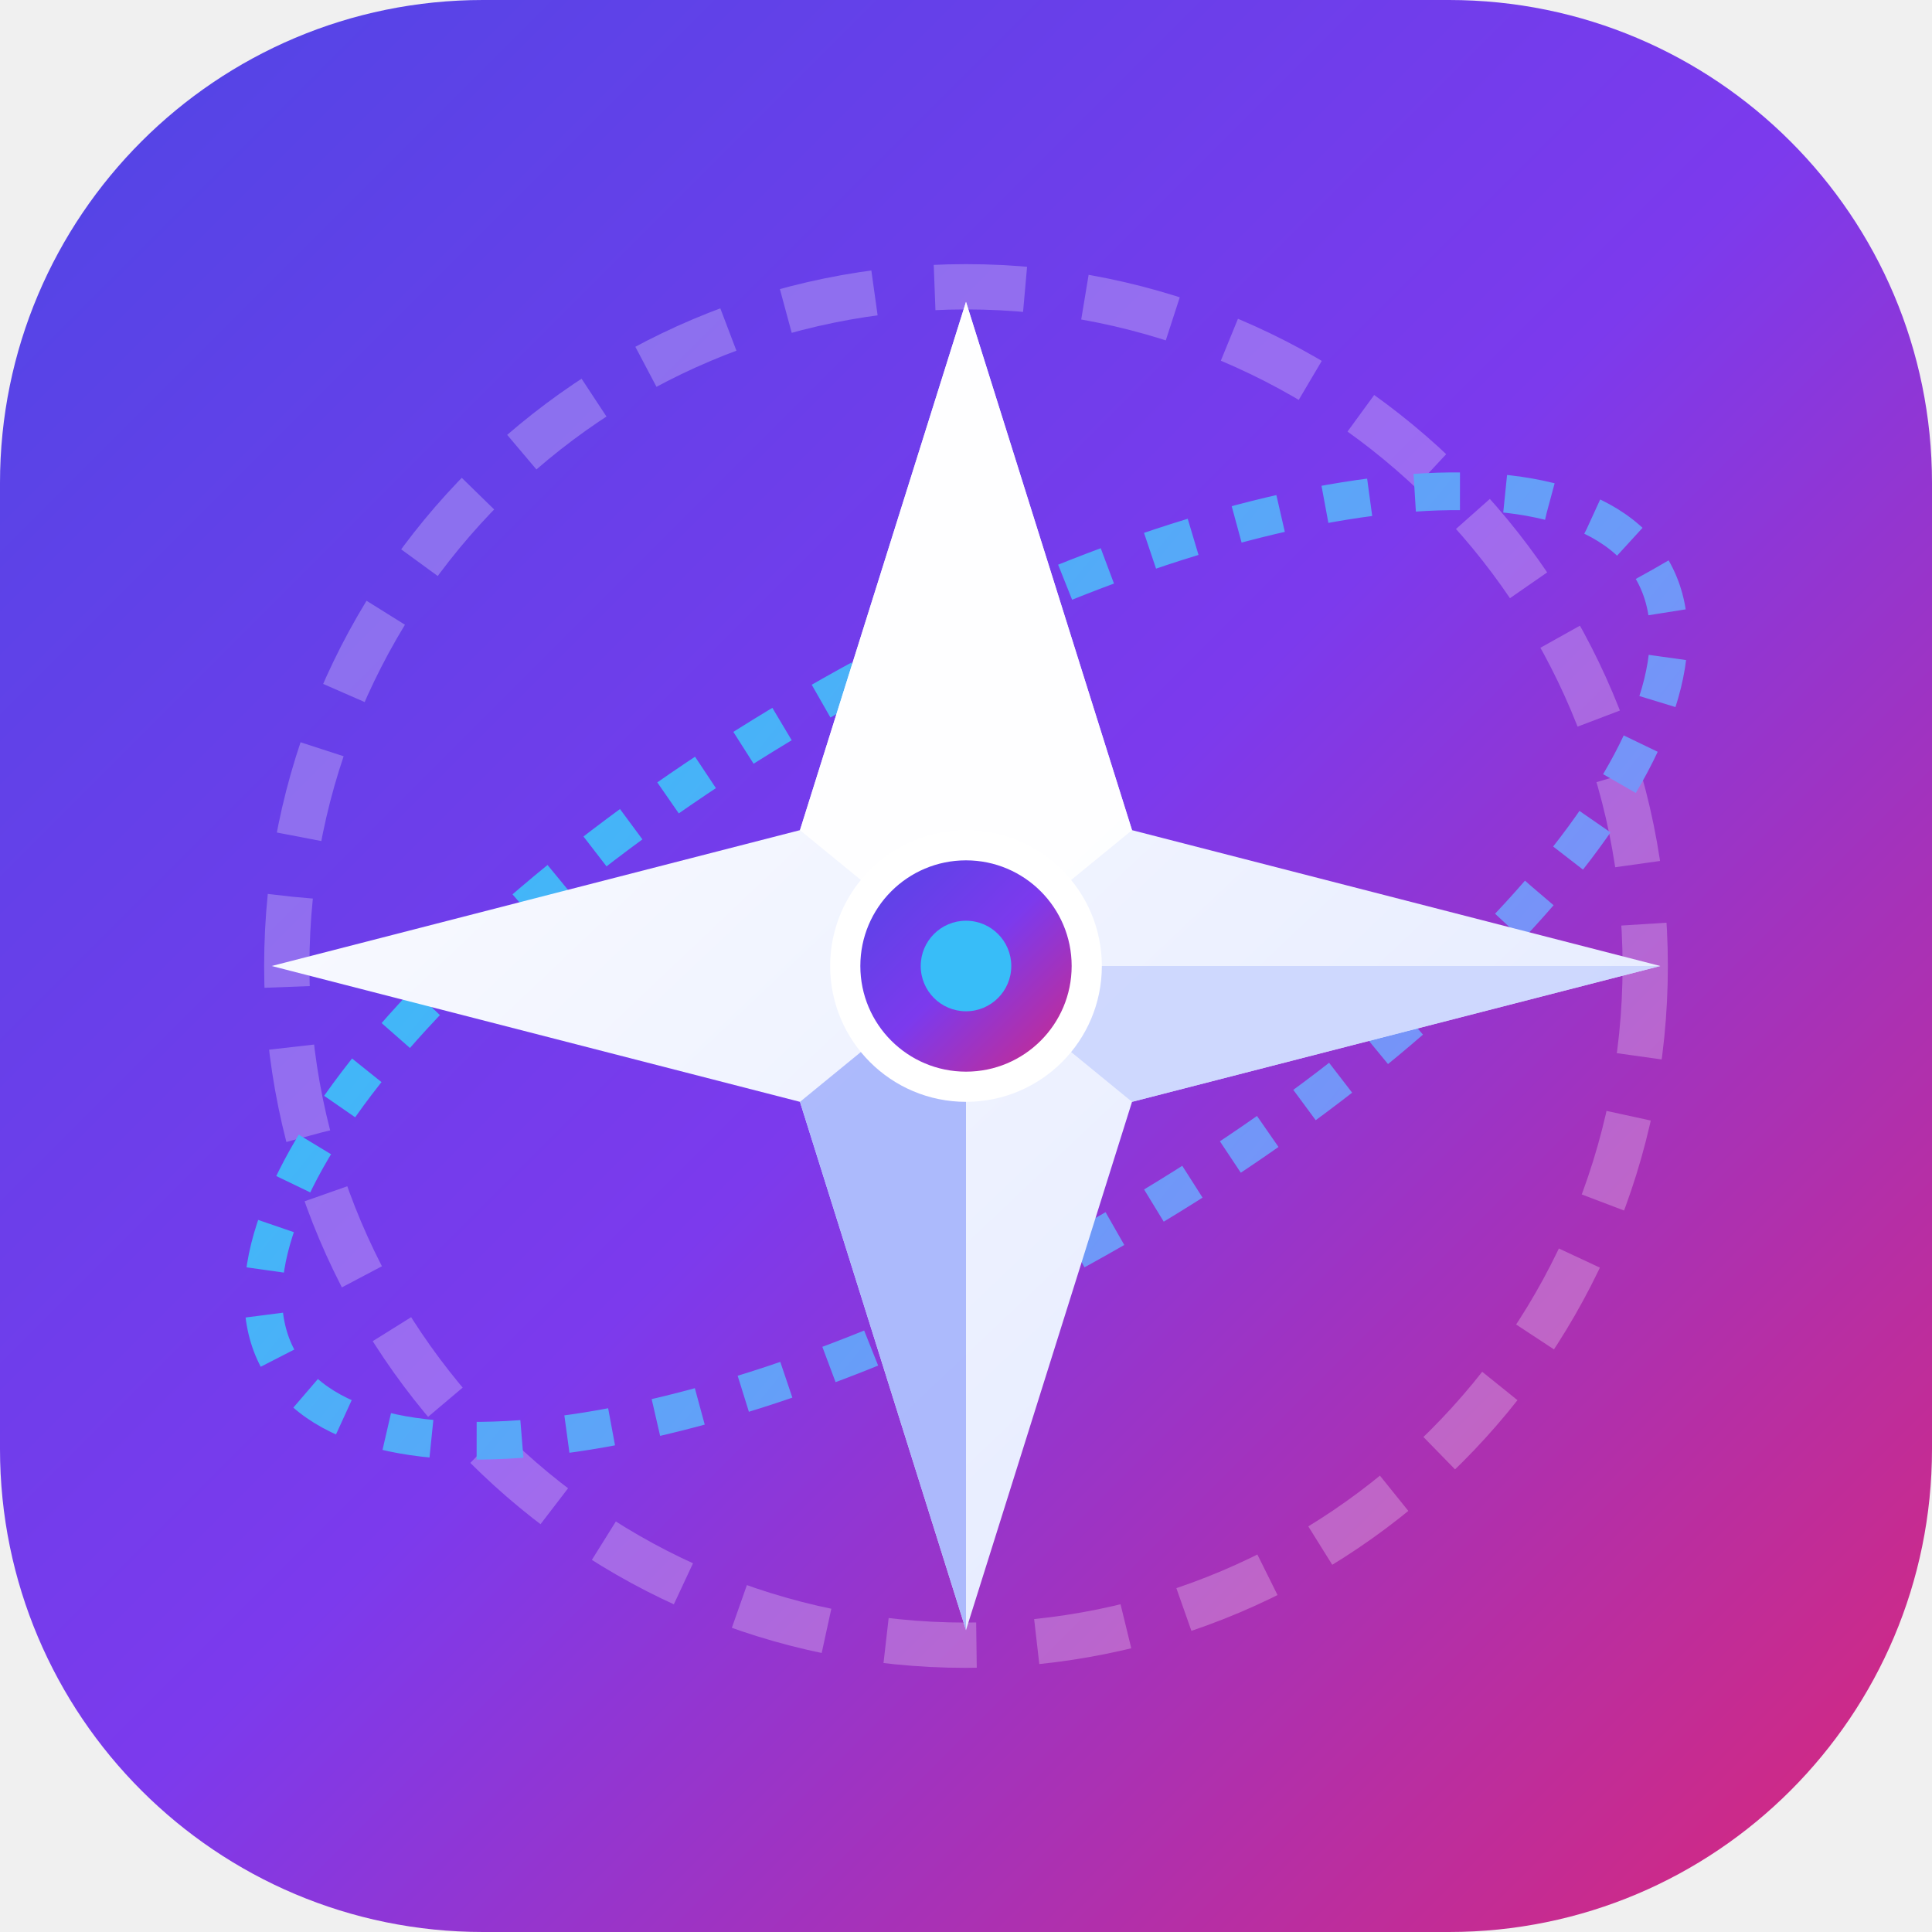
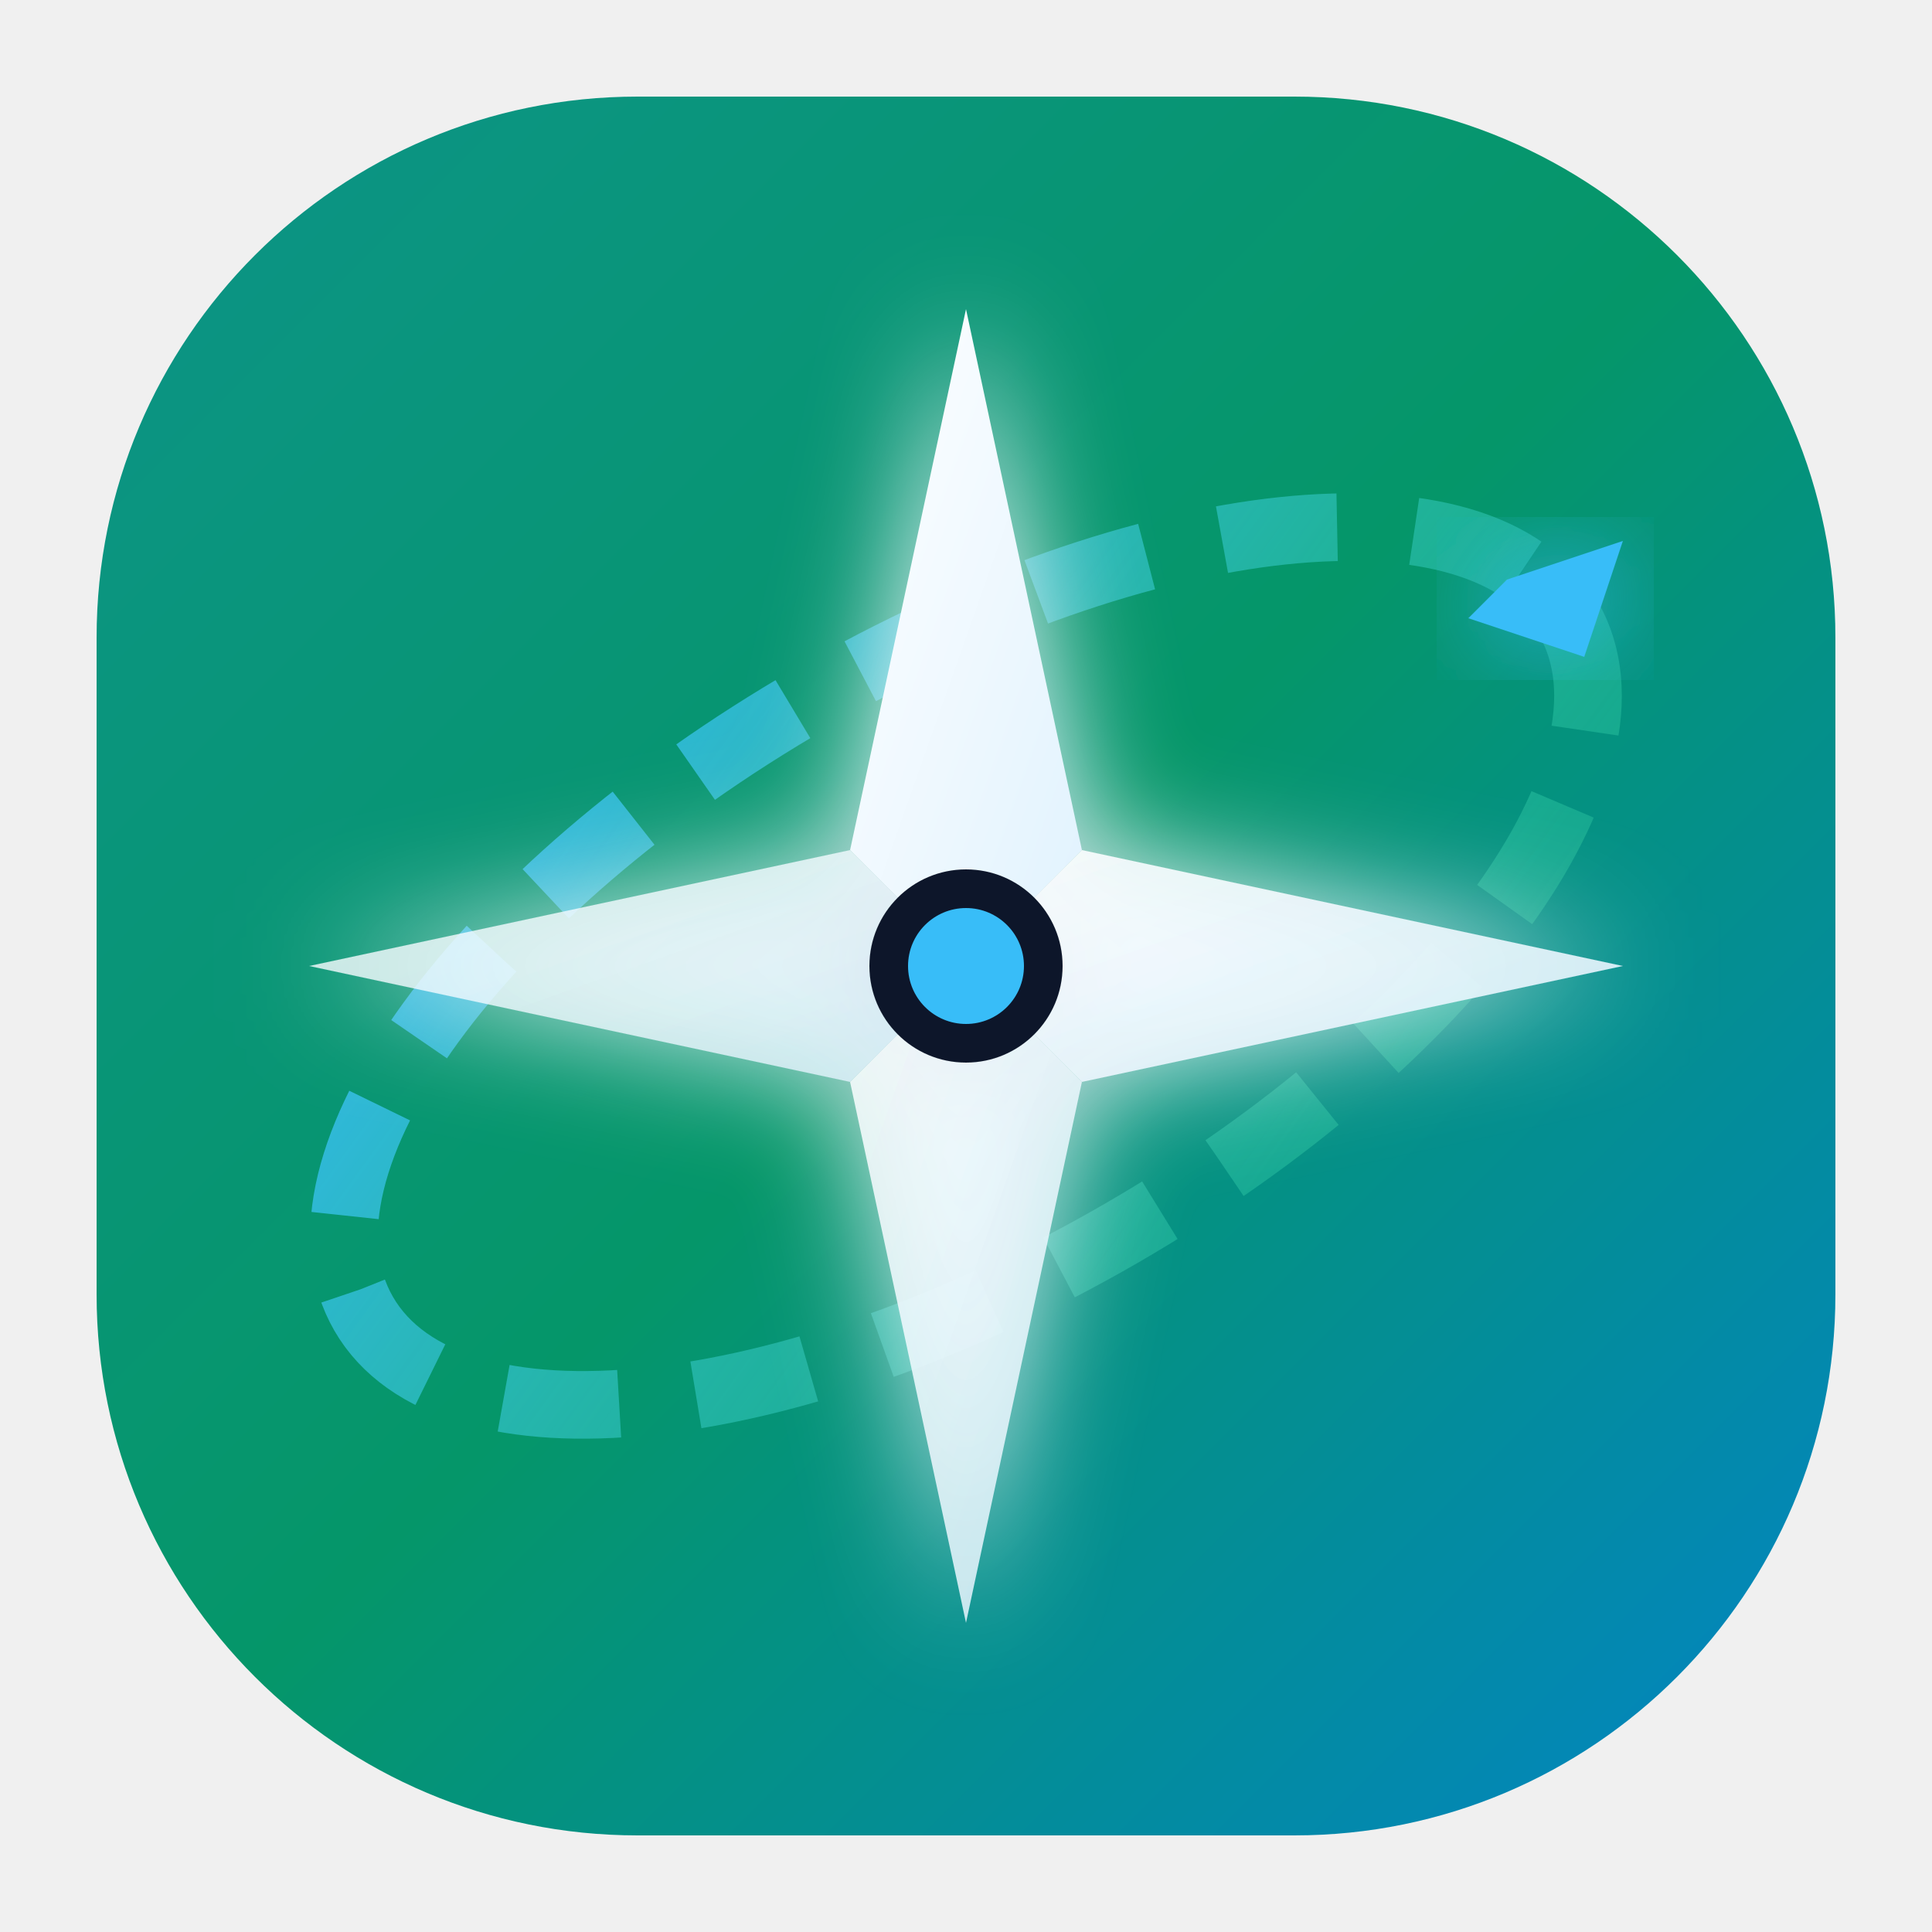
- <svg xmlns="http://www.w3.org/2000/svg" viewBox="0 0 512 512" fill="none">
+ <svg xmlns="http://www.w3.org/2000/svg" viewBox="0 0 100 100" fill="none">
  <defs>
-     <linearGradient id="bg-grad" x1="0%" y1="0%" x2="100%" y2="100%">
-       <stop offset="0%" stop-color="#4f46e5" />
-       <stop offset="50%" stop-color="#7c3aed" />
-       <stop offset="100%" stop-color="#db2777" />
+     <linearGradient id="bgGrad" x1="0%" y1="0%" x2="100%" y2="100%">
+       <stop offset="0%" stop-color="#0d9488" />
+       <stop offset="50%" stop-color="#059669" />
+       <stop offset="100%" stop-color="#0284c7" />
    </linearGradient>
-     <linearGradient id="plane-grad" x1="0%" y1="0%" x2="100%" y2="100%">
+     <linearGradient id="starGrad" x1="0%" y1="0%" x2="100%" y2="100%">
      <stop offset="0%" stop-color="#ffffff" />
-       <stop offset="100%" stop-color="#e0e7ff" />
+       <stop offset="100%" stop-color="#e0f2fe" />
    </linearGradient>
-     <linearGradient id="accent-glow" x1="0%" y1="0%" x2="100%" y2="100%">
-       <stop offset="0%" stop-color="#38bdf8" />
-       <stop offset="100%" stop-color="#818cf8" />
+     <linearGradient id="ringGrad" x1="0%" y1="0%" x2="100%" y2="100%">
+       <stop offset="0%" stop-color="#38bdf8" stop-opacity="0.9" />
+       <stop offset="100%" stop-color="#34d399" stop-opacity="0.3" />
    </linearGradient>
+     <filter id="glow" x="-20%" y="-20%" width="140%" height="140%">
+       <feGaussianBlur stdDeviation="3" result="blur" />
+       <feComposite in="SourceGraphic" in2="blur" operator="over" />
+     </filter>
  </defs>
-   <rect width="512" height="512" rx="128" fill="url(#bg-grad)" />
-   <circle cx="256" cy="256" r="180" stroke="#ffffff" stroke-opacity="0.25" stroke-width="12" stroke-dasharray="24 16" />
-   <ellipse cx="256" cy="256" rx="210" ry="80" transform="rotate(-30 256 256)" stroke="url(#accent-glow)" stroke-width="10" stroke-dasharray="12 12" />
-   <path d="M256 80 L300 220 L440 256 L300 292 L256 432 L212 292 L72 256 L212 220 Z" fill="url(#plane-grad)" />
-   <path d="M256 80 L300 220 L256 256 L212 220 Z" fill="#ffffff" opacity="0.9" />
-   <path d="M256 256 L440 256 L300 292 Z" fill="#c7d2fe" opacity="0.8" />
-   <path d="M256 256 L256 432 L212 292 Z" fill="#a5b4fc" opacity="0.9" />
-   <circle cx="256" cy="256" r="32" fill="url(#bg-grad)" stroke="#ffffff" stroke-width="8" />
-   <circle cx="256" cy="256" r="12" fill="#38bdf8" />
+   <rect x="5" y="5" width="90" height="90" rx="28" fill="url(#bgGrad)" />
+   <ellipse cx="50" cy="50" rx="36" ry="16" transform="rotate(-30 50 50)" stroke="url(#ringGrad)" stroke-width="3.5" stroke-dasharray="6 4" />
+   <path d="M78 30 L84 28 L82 34 L76 32 Z" fill="#38bdf8" filter="url(#glow)" />
+   <g filter="url(#glow)">
+     <path d="M50 16 L56 44 L50 50 L44 44 Z" fill="url(#starGrad)" />
+     <path d="M50 84 L56 56 L50 50 L44 56 Z" fill="url(#starGrad)" opacity="0.85" />
+     <path d="M84 50 L56 56 L50 50 L56 44 Z" fill="url(#starGrad)" opacity="0.9" />
+     <path d="M16 50 L44 56 L50 50 L44 44 Z" fill="url(#starGrad)" opacity="0.8" />
+     <path d="M50 50 L68 32 L56 44 Z" fill="#38bdf8" />
+     <path d="M50 50 L32 68 L44 56 Z" fill="#34d399" />
+     <circle cx="50" cy="50" r="5" fill="#0f172a" />
+     <circle cx="50" cy="50" r="3" fill="#38bdf8" />
+   </g>
</svg>
